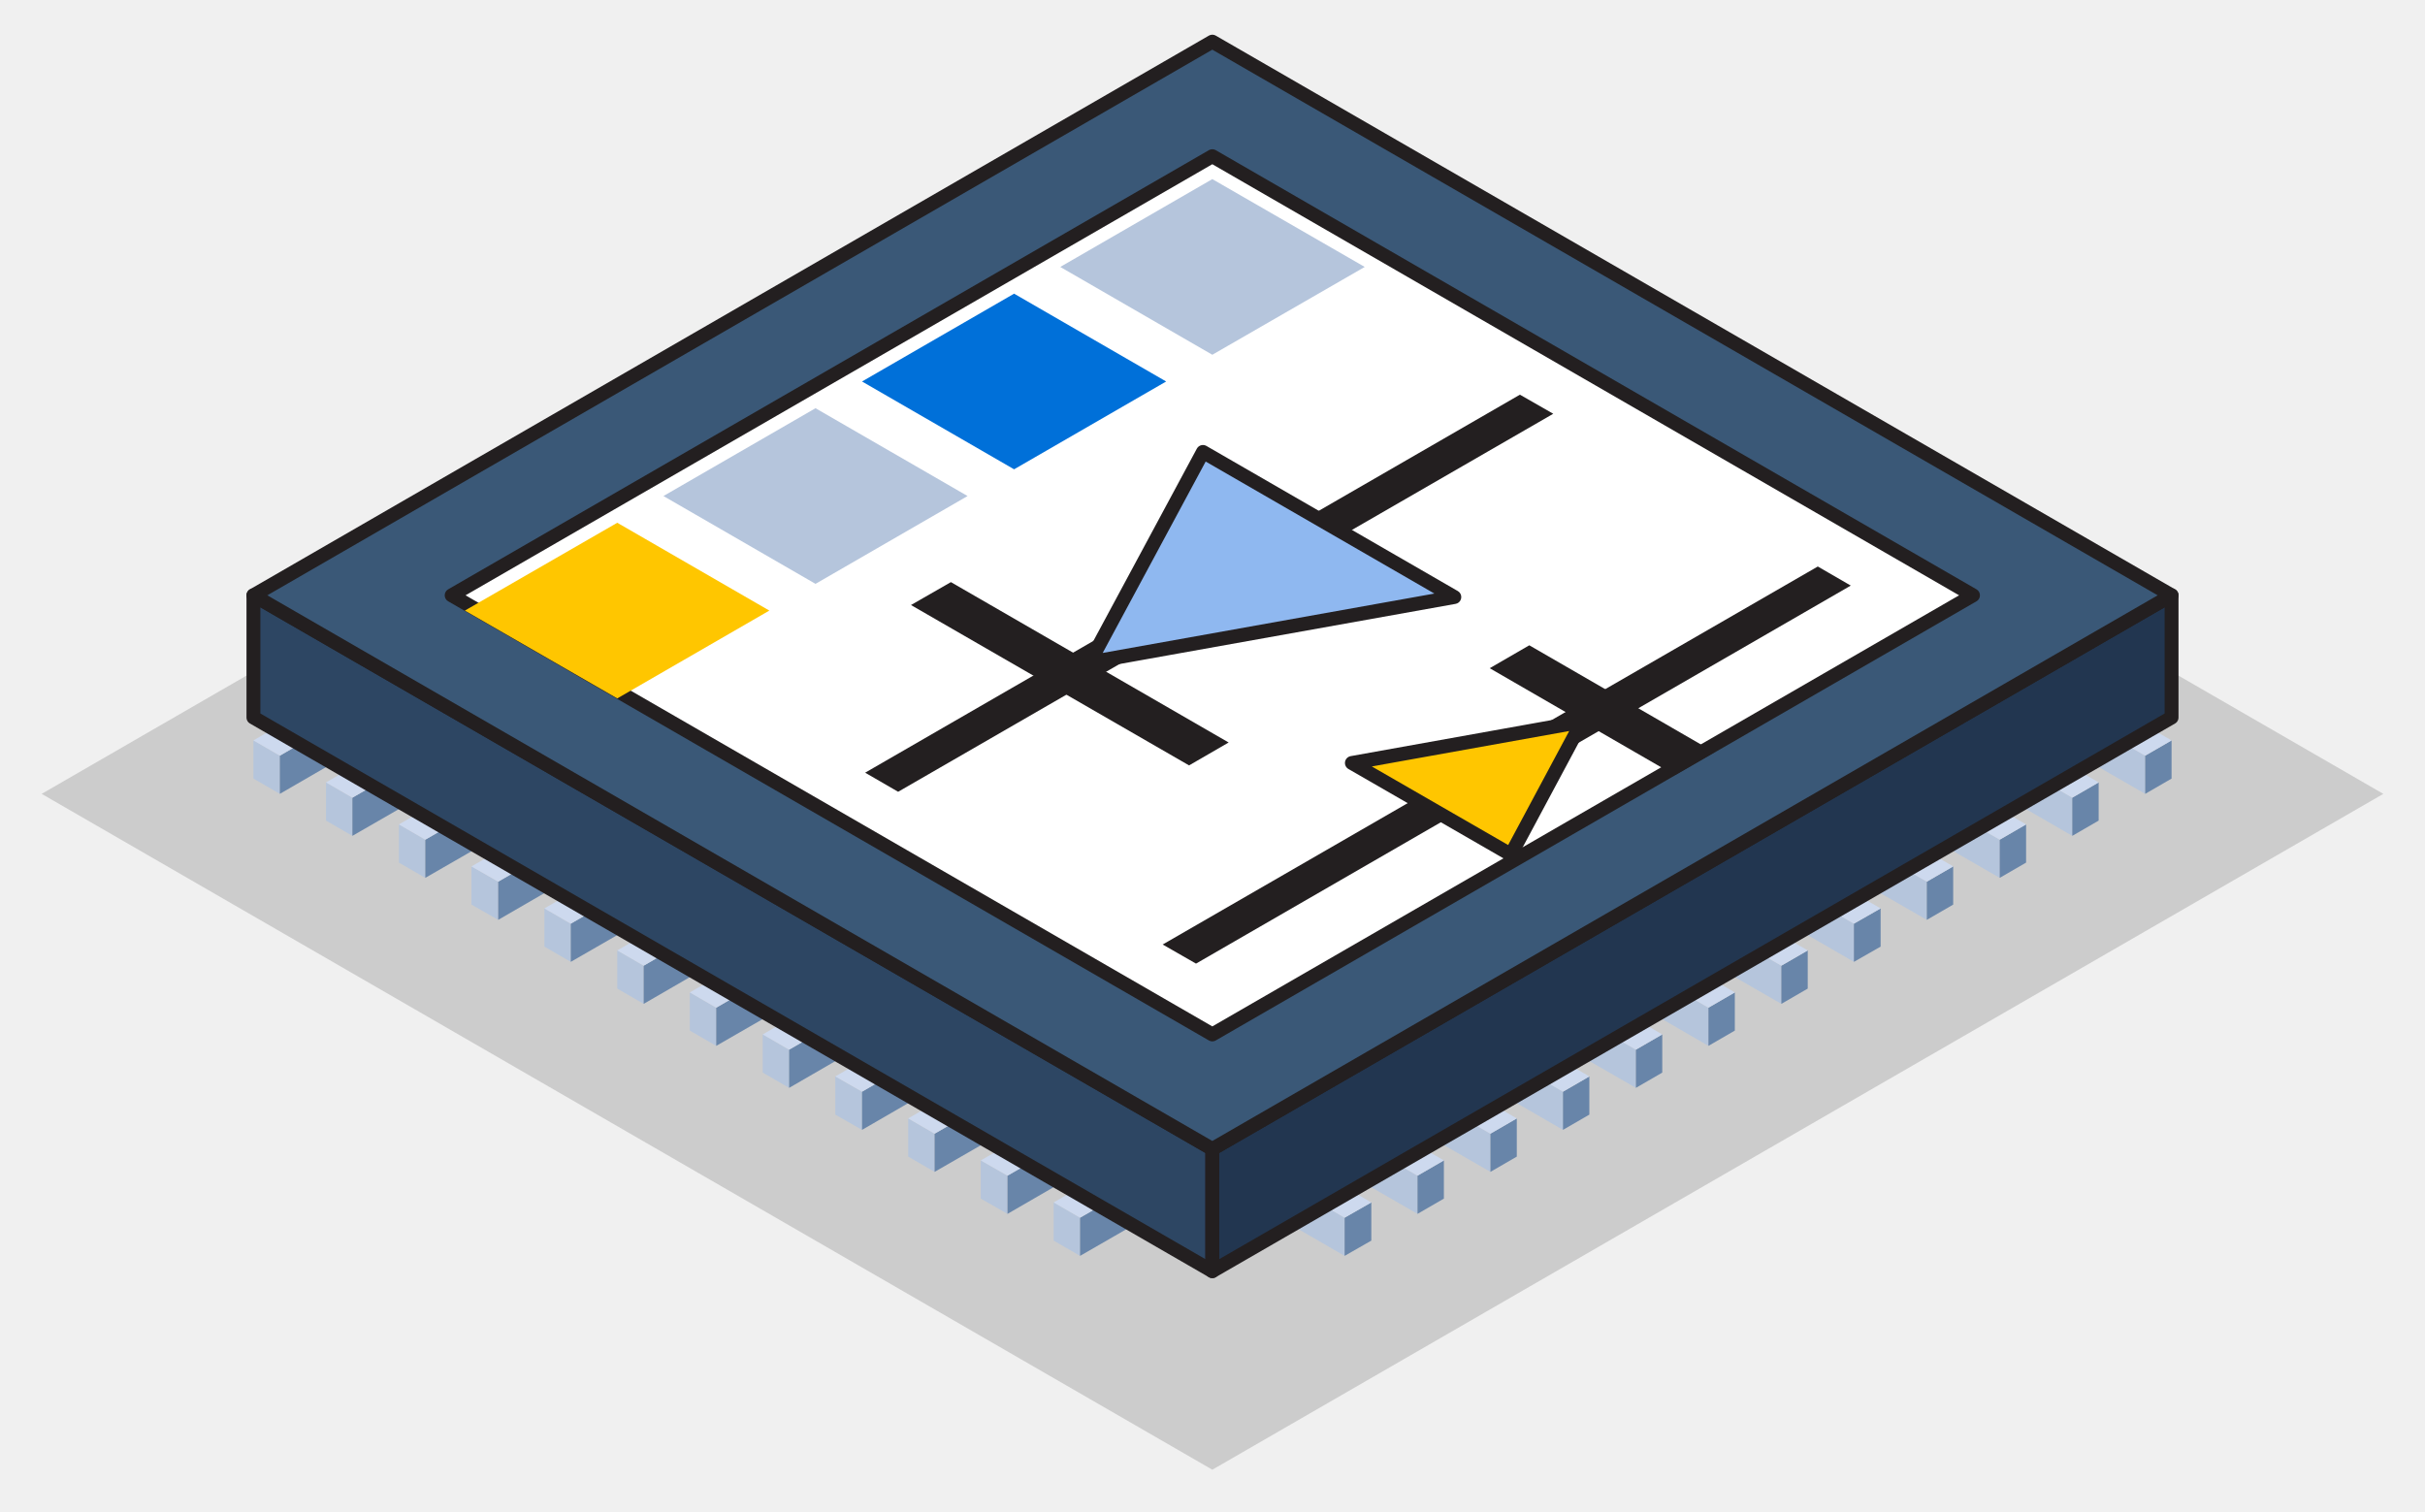
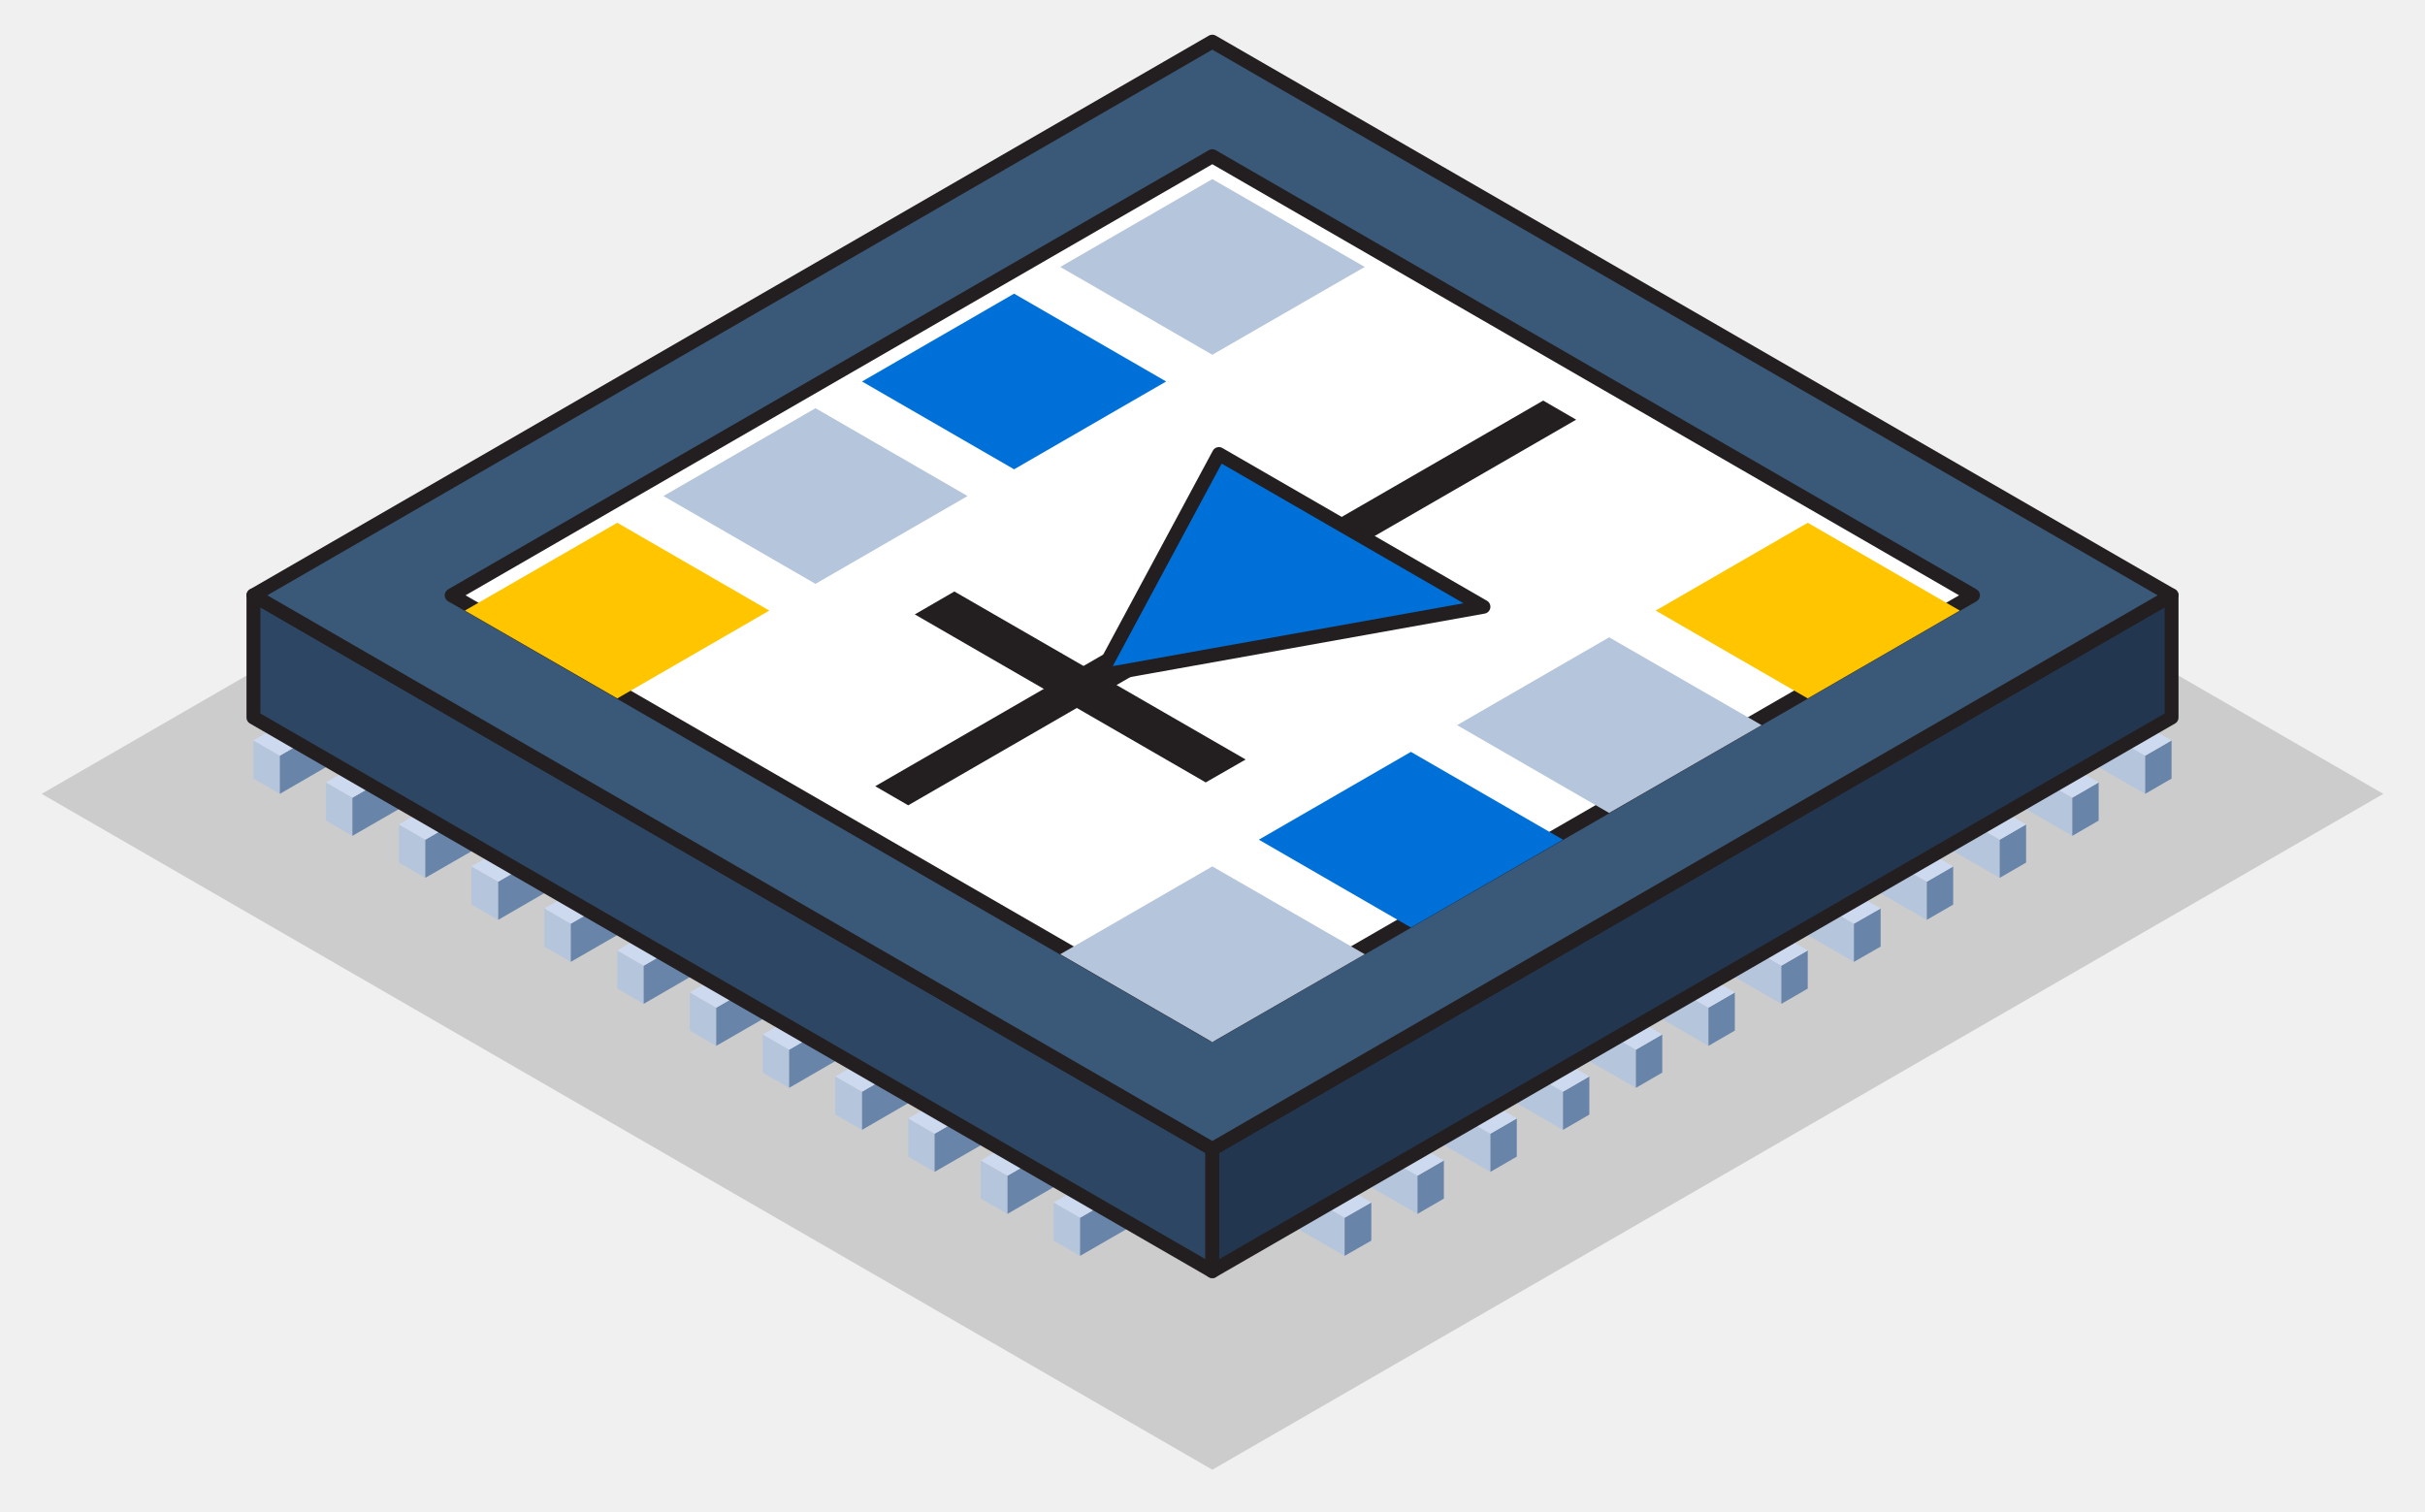
<svg xmlns="http://www.w3.org/2000/svg" version="1.1" id="Layer_1" x="0px" y="0px" width="698.5px" height="435.4px" viewBox="0 0 698.5 435.4" xml:space="preserve">
  <polygon fill="#000000" opacity="0.15" points="349.2,34.0 686.5,228.7 349.2,423.4 12.0,228.7" />
  <polygon fill="#B5C5DC" points="598.8,206.7 617.9,217.7 617.9,228.7 598.8,217.7" />
  <polygon fill="#6885A9" points="625.5,213.3 617.9,217.7 617.9,228.7 625.5,224.3" />
  <polygon fill="#CDD9EE" points="606.4,202.3 625.5,213.3 617.9,217.7 598.8,206.7" />
  <polygon fill="#B5C5DC" points="73.0,213.3 80.6,217.7 80.6,228.7 73.0,224.3" />
  <polygon fill="#6885A9" points="99.6,206.7 80.6,217.7 80.6,228.7 99.6,217.7" />
  <polygon fill="#CDD9EE" points="92.0,202.3 99.6,206.7 80.6,217.7 73.0,213.3" />
  <polygon fill="#B5C5DC" points="577.9,218.8 596.9,229.8 596.9,240.8 577.9,229.8" />
  <polygon fill="#6885A9" points="604.5,225.4 596.9,229.8 596.9,240.8 604.5,236.4" />
  <polygon fill="#CDD9EE" points="585.5,214.4 604.5,225.4 596.9,229.8 577.9,218.8" />
  <polygon fill="#B5C5DC" points="93.9,225.4 101.5,229.8 101.5,240.8 93.9,236.4" />
  <polygon fill="#6885A9" points="120.6,218.8 101.5,229.8 101.5,240.8 120.6,229.8" />
  <polygon fill="#CDD9EE" points="113.0,214.4 120.6,218.8 101.5,229.8 93.9,225.4" />
  <polygon fill="#B5C5DC" points="556.9,230.9 576.0,241.9 576.0,252.9 556.9,241.9" />
  <polygon fill="#6885A9" points="583.6,237.5 576.0,241.9 576.0,252.9 583.6,248.5" />
  <polygon fill="#CDD9EE" points="564.5,226.5 583.6,237.5 576.0,241.9 556.9,230.9" />
  <polygon fill="#B5C5DC" points="114.9,237.5 122.5,241.9 122.5,252.9 114.9,248.5" />
  <polygon fill="#6885A9" points="141.6,230.9 122.5,241.9 122.5,252.9 141.6,241.9" />
  <polygon fill="#CDD9EE" points="133.9,226.5 141.6,230.9 122.5,241.9 114.9,237.5" />
  <polygon fill="#B5C5DC" points="535.9,243.0 555.0,254.0 555.0,265.0 535.9,254.0" />
  <polygon fill="#6885A9" points="562.6,249.6 555.0,254.0 555.0,265.0 562.6,260.6" />
  <polygon fill="#CDD9EE" points="543.6,238.6 562.6,249.6 555.0,254.0 535.9,243.0" />
  <polygon fill="#B5C5DC" points="135.8,249.6 143.5,254.0 143.5,265.0 135.8,260.6" />
  <polygon fill="#6885A9" points="162.5,243.0 143.5,254.0 143.5,265.0 162.5,254.0" />
  <polygon fill="#CDD9EE" points="154.9,238.6 162.5,243.0 143.5,254.0 135.8,249.6" />
  <polygon fill="#B5C5DC" points="515.0,255.1 534.0,266.1 534.0,277.1 515.0,266.1" />
  <polygon fill="#6885A9" points="541.7,261.7 534.0,266.1 534.0,277.1 541.7,272.7" />
  <polygon fill="#CDD9EE" points="522.6,250.7 541.7,261.7 534.0,266.1 515.0,255.1" />
  <polygon fill="#B5C5DC" points="156.8,261.7 164.4,266.1 164.4,277.1 156.8,272.7" />
  <polygon fill="#6885A9" points="183.5,255.1 164.4,266.1 164.4,277.1 183.5,266.1" />
  <polygon fill="#CDD9EE" points="175.9,250.7 183.5,255.1 164.4,266.1 156.8,261.7" />
  <polygon fill="#B5C5DC" points="494.0,267.2 513.1,278.2 513.1,289.2 494.0,278.2" />
  <polygon fill="#6885A9" points="520.7,273.8 513.1,278.2 513.1,289.2 520.7,284.8" />
  <polygon fill="#CDD9EE" points="501.7,262.8 520.7,273.8 513.1,278.2 494.0,267.2" />
  <polygon fill="#B5C5DC" points="177.8,273.8 185.4,278.2 185.4,289.2 177.8,284.8" />
  <polygon fill="#6885A9" points="204.4,267.2 185.4,278.2 185.4,289.2 204.4,278.2" />
  <polygon fill="#CDD9EE" points="196.8,262.8 204.4,267.2 185.4,278.2 177.8,273.8" />
  <polygon fill="#B5C5DC" points="473.1,279.3 492.1,290.3 492.1,301.3 473.1,290.3" />
  <polygon fill="#6885A9" points="499.7,285.9 492.1,290.3 492.1,301.3 499.7,296.9" />
  <polygon fill="#CDD9EE" points="480.7,274.9 499.7,285.9 492.1,290.3 473.1,279.3" />
  <polygon fill="#B5C5DC" points="198.7,285.9 206.3,290.3 206.3,301.3 198.7,296.9" />
  <polygon fill="#6885A9" points="225.4,279.3 206.3,290.3 206.3,301.3 225.4,290.3" />
  <polygon fill="#CDD9EE" points="217.8,274.9 225.4,279.3 206.3,290.3 198.7,285.9" />
  <polygon fill="#B5C5DC" points="452.1,291.4 471.2,302.4 471.2,313.4 452.1,302.4" />
  <polygon fill="#6885A9" points="478.8,298.0 471.2,302.4 471.2,313.4 478.8,309.0" />
  <polygon fill="#CDD9EE" points="459.7,287.0 478.8,298.0 471.2,302.4 452.1,291.4" />
  <polygon fill="#B5C5DC" points="219.7,298.0 227.3,302.4 227.3,313.4 219.7,309.0" />
  <polygon fill="#6885A9" points="246.3,291.4 227.3,302.4 227.3,313.4 246.3,302.4" />
  <polygon fill="#CDD9EE" points="238.7,287.0 246.3,291.4 227.3,302.4 219.7,298.0" />
  <polygon fill="#B5C5DC" points="431.2,303.5 450.2,314.5 450.2,325.5 431.2,314.5" />
  <polygon fill="#6885A9" points="457.8,310.1 450.2,314.5 450.2,325.5 457.8,321.1" />
  <polygon fill="#CDD9EE" points="438.8,299.1 457.8,310.1 450.2,314.5 431.2,303.5" />
  <polygon fill="#B5C5DC" points="240.6,310.1 248.3,314.5 248.3,325.5 240.6,321.1" />
  <polygon fill="#6885A9" points="267.3,303.5 248.3,314.5 248.3,325.5 267.3,314.5" />
  <polygon fill="#CDD9EE" points="259.7,299.1 267.3,303.5 248.3,314.5 240.6,310.1" />
  <polygon fill="#B5C5DC" points="410.2,315.6 429.3,326.6 429.3,337.6 410.2,326.6" />
  <polygon fill="#6885A9" points="436.9,322.2 429.3,326.6 429.3,337.6 436.9,333.2" />
  <polygon fill="#CDD9EE" points="417.8,311.2 436.9,322.2 429.3,326.6 410.2,315.6" />
  <polygon fill="#B5C5DC" points="261.6,322.2 269.2,326.6 269.2,337.6 261.6,333.2" />
  <polygon fill="#6885A9" points="288.3,315.6 269.2,326.6 269.2,337.6 288.3,326.6" />
  <polygon fill="#CDD9EE" points="280.6,311.2 288.3,315.6 269.2,326.6 261.6,322.2" />
  <polygon fill="#B5C5DC" points="389.2,327.7 408.3,338.7 408.3,349.7 389.2,338.7" />
  <polygon fill="#6885A9" points="415.9,334.3 408.3,338.7 408.3,349.7 415.9,345.3" />
  <polygon fill="#CDD9EE" points="396.9,323.3 415.9,334.3 408.3,338.7 389.2,327.7" />
  <polygon fill="#B5C5DC" points="282.5,334.3 290.2,338.7 290.2,349.7 282.5,345.3" />
  <polygon fill="#6885A9" points="309.2,327.7 290.2,338.7 290.2,349.7 309.2,338.7" />
  <polygon fill="#CDD9EE" points="301.6,323.3 309.2,327.7 290.2,338.7 282.5,334.3" />
  <polygon fill="#B5C5DC" points="368.3,339.8 387.3,350.8 387.3,361.8 368.3,350.8" />
  <polygon fill="#6885A9" points="395.0,346.4 387.3,350.8 387.3,361.8 395.0,357.4" />
  <polygon fill="#CDD9EE" points="375.9,335.4 395.0,346.4 387.3,350.8 368.3,339.8" />
  <polygon fill="#B5C5DC" points="303.5,346.4 311.1,350.8 311.1,361.8 303.5,357.4" />
  <polygon fill="#6885A9" points="330.2,339.8 311.1,350.8 311.1,361.8 330.2,350.8" />
  <polygon fill="#CDD9EE" points="322.6,335.4 330.2,339.8 311.1,350.8 303.5,346.4" />
  <polygon fill="#2D4663" stroke="#231F20" stroke-width="4" stroke-linejoin="round" stroke-miterlimit="10" points="73.0,171.5 349.2,331.0 349.2,366.2 73.0,206.7" />
  <polygon fill="#223650" stroke="#231F20" stroke-width="4" stroke-linejoin="round" stroke-miterlimit="10" points="625.5,171.5 349.2,331.0 349.2,366.2 625.5,206.7" />
  <polygon fill="#3A5877" stroke="#231F20" stroke-width="4" stroke-linejoin="round" stroke-miterlimit="10" points="349.2,12.0 625.5,171.5 349.2,331.0 73.0,171.5" />
  <polygon fill="#FFFFFF" stroke="#231F20" stroke-width="4" stroke-linejoin="round" stroke-miterlimit="10" points="349.2,45.0 568.3,171.5 349.2,298.0 130.1,171.5" />
  <polygon fill="#B5C5DC" points="349.2,51.6 393.1,76.9 349.2,102.2 305.4,76.9" />
  <polygon fill="#0070D9" points="292.1,84.6 335.9,109.9 292.1,135.2 248.3,109.9" />
  <polygon fill="#B5C5DC" points="234.9,117.6 278.7,142.9 234.9,168.2 191.1,142.9" />
  <polygon fill="#FFC600" points="177.8,150.6 221.6,175.9 177.8,201.2 133.9,175.9" />
-   <polygon fill="#231F20" points="437.8,113.7 447.4,119.2 258.7,228.1 249.2,222.6" />
-   <polygon fill="#8FB8F0" stroke="#231F20" stroke-width="4" stroke-linejoin="round" stroke-miterlimit="10" points="346.5,130.2 418.9,172.0 313.9,190.8" />
-   <polygon fill="#231F20" points="273.9,167.7 353.9,213.9 342.5,220.5 262.4,174.3" />
-   <polygon fill="#231F20" points="523.6,163.2 533.1,168.7 344.5,277.6 334.9,272.1" />
-   <polygon fill="#FFC600" stroke="#231F20" stroke-width="4" stroke-linejoin="round" stroke-miterlimit="10" points="389.4,219.8 435.2,246.2 455.7,207.9" />
-   <polygon fill="#231F20" points="440.5,185.9 493.8,216.7 482.4,223.3 429.1,192.5" />
+   <polygon fill="#FFC600" points="520.7,150.6 564.5,175.9 520.7,201.2 476.9,175.9" />
+   <polygon fill="#B5C5DC" points="463.5,183.6 507.4,208.9 463.5,234.2 419.7,208.9" />
+   <polygon fill="#0070D9" points="406.4,216.6 450.2,241.9 406.4,267.2 362.6,241.9" />
+   <polygon fill="#B5C5DC" points="349.2,249.6 393.1,274.9 349.2,300.2 305.4,274.9" />
+   <polygon fill="#231F20" points="444.5,115.4 454.0,120.9 261.6,232.0 252.1,226.5" />
+   <polygon fill="#0070D9" stroke="#231F20" stroke-width="4" stroke-linejoin="round" stroke-miterlimit="10" points="351.1,130.8 427.3,174.8 316.8,194.6" />
+   <polygon fill="#231F20" points="274.9,170.4 358.8,218.8 347.3,225.4 263.5,177.0" />
</svg>
